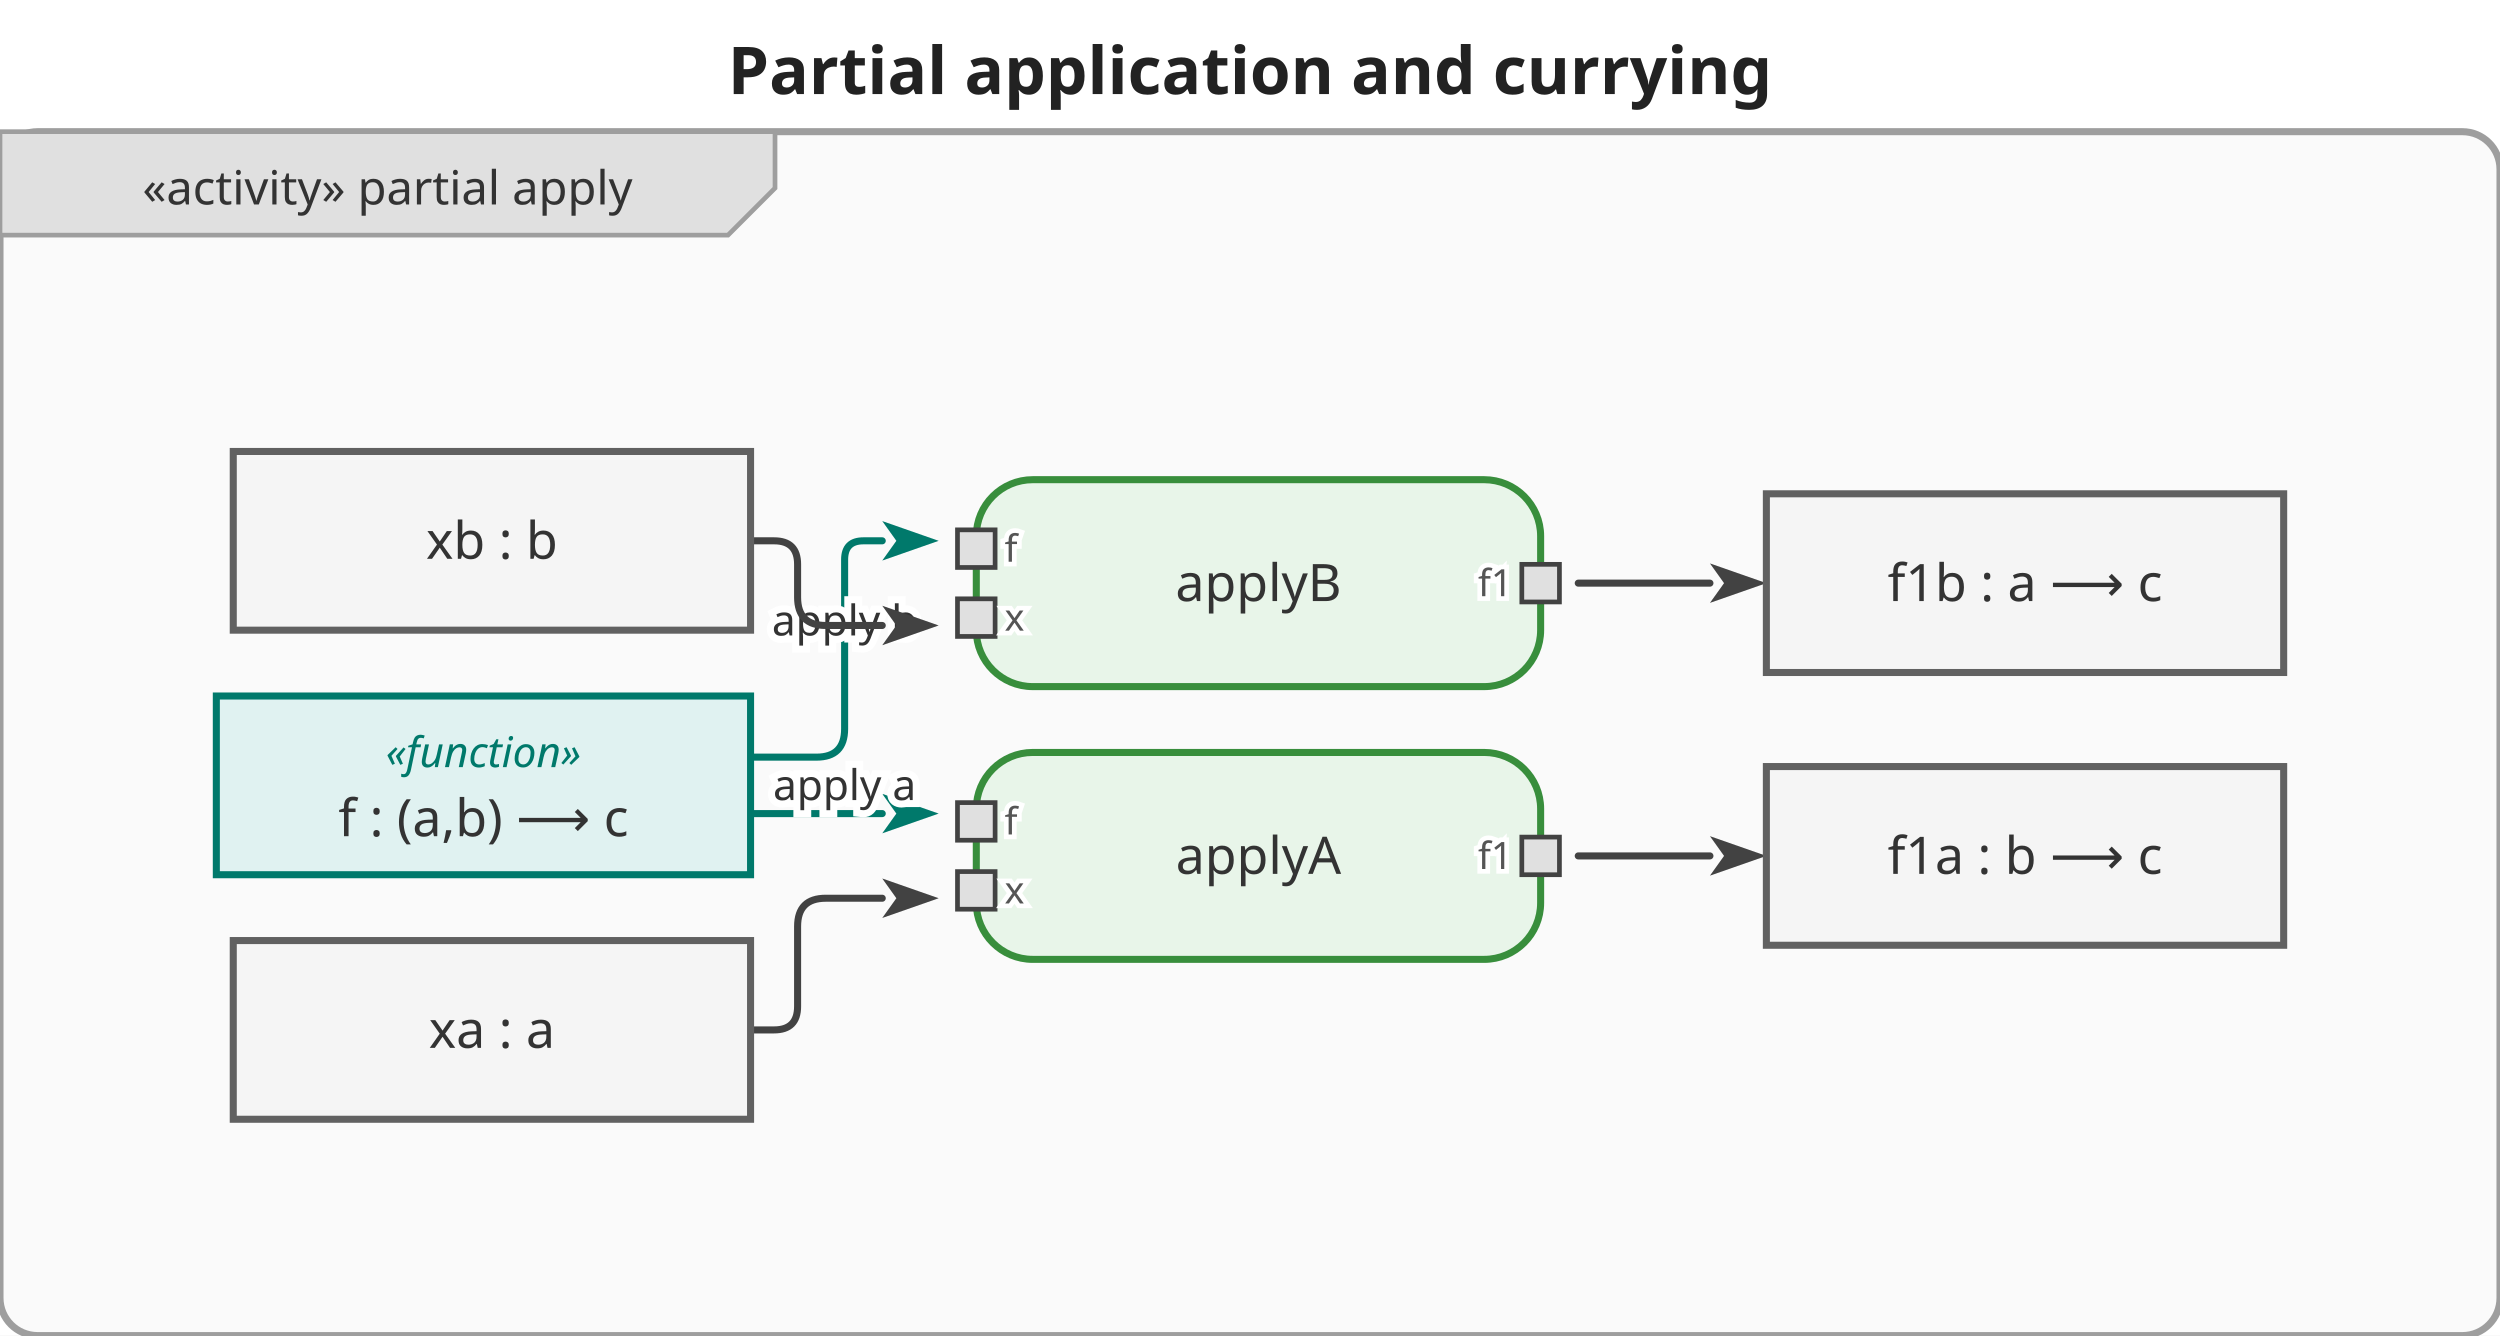
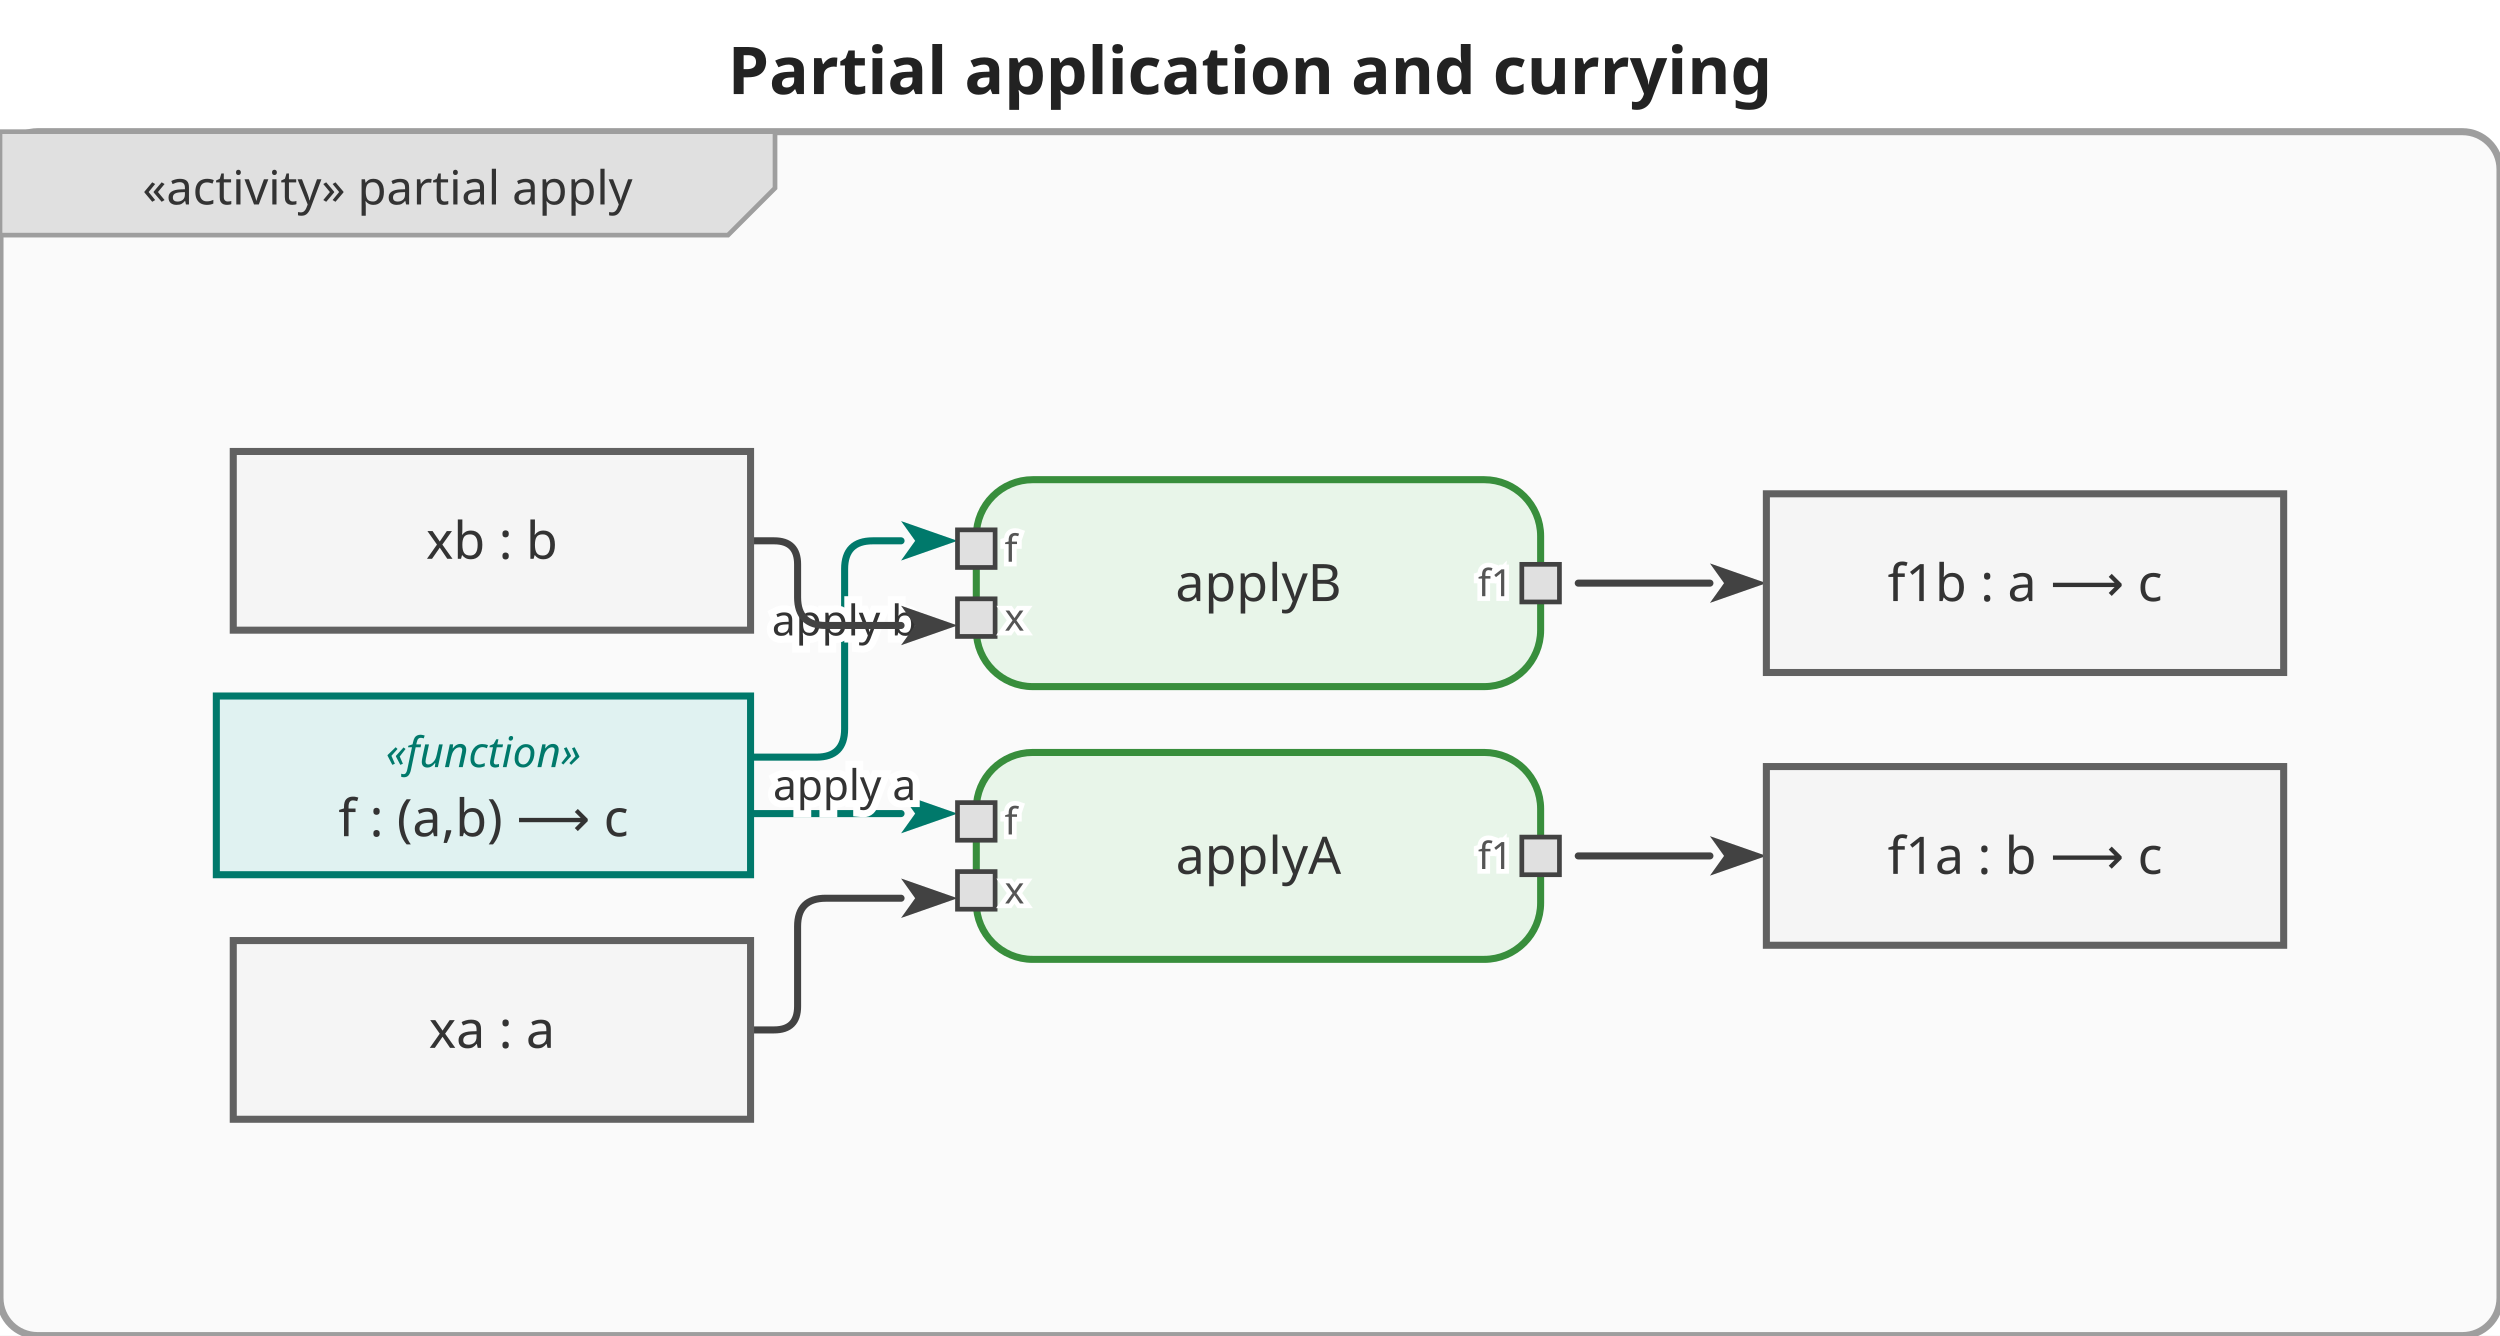
<svg xmlns="http://www.w3.org/2000/svg" viewBox="0 0 531.6 284" width="531.6" height="284">
  <defs>
    <marker id="arrowFilled" viewBox="0 0 10 10" refX="0" refY="5" markerWidth="8" markerHeight="8" orient="auto-start-reverse">
      <path d="M0,1.5 L10,5 L0,8.5 L2.5,5 Z" fill="#424242" />
    </marker>
    <marker id="arrowOpen" viewBox="0 0 10 10" refX="0" refY="5" markerWidth="8" markerHeight="8" orient="auto-start-reverse">
      <path d="M0,1.5 L10,5 L0,8.5" fill="none" stroke="#424242" stroke-width="1.25" />
    </marker>
    <marker id="arrowHof" viewBox="0 0 10 10" refX="0" refY="5" markerWidth="8" markerHeight="8" orient="auto-start-reverse">
      <path d="M0,1.5 L10,5 L0,8.5 L2.5,5 Z" fill="#00796b" />
    </marker>
  </defs>
  <rect width="531.6" height="284" fill="white" />
  <text x="265.8" y="20" text-anchor="middle" font-size="14" font-weight="bold" font-family="sans-serif" fill="#222">Partial application and currying</text>
  <g transform="translate(0,28)">
    <rect x="0" y="0" width="531.6" height="256" rx="8" fill="#fafafa" stroke="#9e9e9e" stroke-width="1.5" />
    <g class="activity-frame-tab">
      <path d="M0,0 L164.8,0 L164.8,12 L154.8,22 L0,22 Z" fill="#e0e0e0" stroke="#9e9e9e" stroke-width="1" />
      <text x="82.4" y="12" text-anchor="middle" font-size="10" font-family="sans-serif" dominant-baseline="middle" fill="#333">«activity» partial apply</text>
    </g>
    <g class="edge hof-edge">
-       <path d="M159.6,145.0 L187.6,145.0" fill="none" stroke="#00796b" stroke-width="1.5" stroke-linejoin="round" stroke-linecap="round" marker-end="url(#arrowHof)" />
+       <path d="M159.6,145.0 L191.6,145.0" fill="none" stroke="#00796b" stroke-width="1.5" stroke-linejoin="round" stroke-linecap="round" marker-end="url(#arrowHof)" />
      <text x="179.6" y="139" text-anchor="middle" dominant-baseline="middle" font-size="9" font-family="sans-serif" fill="#333" stroke="white" stroke-width="3" paint-order="stroke fill">apply a</text>
    </g>
    <g class="edge">
-       <path d="M159.6,191.0 L164.6,191.0 Q169.6,191.0 169.6,186.0 L169.6,169.0 Q169.6,163.0 175.6,163.0 L187.6,163.0" fill="none" stroke="#424242" stroke-width="1.5" stroke-linejoin="round" stroke-linecap="round" marker-end="url(#arrowFilled)" />
+       <path d="M159.6,191.0 L164.6,191.0 Q169.6,191.0 169.6,186.0 L169.6,169.0 Q169.6,163.0 175.6,163.0 L191.6,163.0" fill="none" stroke="#424242" stroke-width="1.5" stroke-linejoin="round" stroke-linecap="round" marker-end="url(#arrowFilled)" />
    </g>
    <g class="edge">
      <path d="M335.6,154.0 L363.6,154.0" fill="none" stroke="#424242" stroke-width="1.5" stroke-linejoin="round" stroke-linecap="round" marker-end="url(#arrowFilled)" />
    </g>
    <g class="edge hof-edge">
-       <path d="M159.6,133.0 L173.6,133.0 Q179.6,133.0 179.6,127.0 L179.6,91.0 Q179.6,87.0 183.6,87.0 L187.6,87.0" fill="none" stroke="#00796b" stroke-width="1.5" stroke-linejoin="round" stroke-linecap="round" marker-end="url(#arrowHof)" />
+       <path d="M159.6,133.0 L173.6,133.0 Q179.6,133.0 179.6,127.0 L179.6,93.0 Q179.6,87.0 185.6,87.0 L191.6,87.0" fill="none" stroke="#00796b" stroke-width="1.5" stroke-linejoin="round" stroke-linecap="round" marker-end="url(#arrowHof)" />
      <text x="179.6" y="104" text-anchor="middle" dominant-baseline="middle" font-size="9" font-family="sans-serif" fill="#333" stroke="white" stroke-width="3" paint-order="stroke fill">apply b</text>
    </g>
    <g class="edge">
-       <path d="M159.6,87.0 L164.6,87.0 Q169.6,87.0 169.6,92.0 L169.6,99.0 Q169.6,105.0 175.6,105.0 L187.6,105.0" fill="none" stroke="#424242" stroke-width="1.5" stroke-linejoin="round" stroke-linecap="round" marker-end="url(#arrowFilled)" />
+       <path d="M159.6,87.0 L164.6,87.0 Q169.6,87.0 169.6,92.0 L169.6,99.0 Q169.6,105.0 175.6,105.0 L191.6,105.0" fill="none" stroke="#424242" stroke-width="1.5" stroke-linejoin="round" stroke-linecap="round" marker-end="url(#arrowFilled)" />
    </g>
    <g class="edge">
      <path d="M335.6,96.0 L363.6,96.0" fill="none" stroke="#424242" stroke-width="1.5" stroke-linejoin="round" stroke-linecap="round" marker-end="url(#arrowFilled)" />
    </g>
    <g class="action-node">
      <rect x="207.6" y="132" width="120" height="44" rx="12" fill="#e8f5e9" stroke="#388e3c" stroke-width="1.5" />
      <text class="action-label" x="267.6" y="154" text-anchor="middle" font-size="11" font-family="sans-serif" dominant-baseline="middle" fill="#333">applyA</text>
      <g class="pin pin-in">
        <rect x="203.6" y="142.667" width="8" height="8" fill="#e0e0e0" stroke="#424242" stroke-width="1" />
        <text x="213.6" y="146.667" text-anchor="start" font-size="8" font-family="sans-serif" dominant-baseline="middle" fill="#555" stroke="white" stroke-width="2" paint-order="stroke fill">f</text>
      </g>
      <g class="pin pin-in">
        <rect x="203.6" y="157.333" width="8" height="8" fill="#e0e0e0" stroke="#424242" stroke-width="1" />
        <text x="213.6" y="161.333" text-anchor="start" font-size="8" font-family="sans-serif" dominant-baseline="middle" fill="#555" stroke="white" stroke-width="2" paint-order="stroke fill">x</text>
      </g>
      <g class="pin pin-out">
        <rect x="323.6" y="150" width="8" height="8" fill="#e0e0e0" stroke="#424242" stroke-width="1" />
        <text x="321.6" y="154" text-anchor="end" font-size="8" font-family="sans-serif" dominant-baseline="middle" fill="#555" stroke="white" stroke-width="2" paint-order="stroke fill">f1</text>
      </g>
    </g>
    <g class="action-node">
      <rect x="207.6" y="74" width="120" height="44" rx="12" fill="#e8f5e9" stroke="#388e3c" stroke-width="1.5" />
      <text class="action-label" x="267.6" y="96" text-anchor="middle" font-size="11" font-family="sans-serif" dominant-baseline="middle" fill="#333">applyB</text>
      <g class="pin pin-in">
        <rect x="203.6" y="84.667" width="8" height="8" fill="#e0e0e0" stroke="#424242" stroke-width="1" />
        <text x="213.6" y="88.667" text-anchor="start" font-size="8" font-family="sans-serif" dominant-baseline="middle" fill="#555" stroke="white" stroke-width="2" paint-order="stroke fill">f</text>
      </g>
      <g class="pin pin-in">
        <rect x="203.6" y="99.333" width="8" height="8" fill="#e0e0e0" stroke="#424242" stroke-width="1" />
        <text x="213.6" y="103.333" text-anchor="start" font-size="8" font-family="sans-serif" dominant-baseline="middle" fill="#555" stroke="white" stroke-width="2" paint-order="stroke fill">x</text>
      </g>
      <g class="pin pin-out">
        <rect x="323.6" y="92" width="8" height="8" fill="#e0e0e0" stroke="#424242" stroke-width="1" />
        <text x="321.6" y="96" text-anchor="end" font-size="8" font-family="sans-serif" dominant-baseline="middle" fill="#555" stroke="white" stroke-width="2" paint-order="stroke fill">f1</text>
      </g>
    </g>
    <g class="object-node hof">
      <rect x="46" y="120" width="113.6" height="38" fill="#e0f2f1" stroke="#00796b" stroke-width="1.5" />
      <text x="102.8" y="132" text-anchor="middle" font-size="9" font-style="italic" font-family="sans-serif" dominant-baseline="middle" fill="#00796b">«function»</text>
      <text x="102.8" y="146" text-anchor="middle" font-size="11" font-family="sans-serif" dominant-baseline="middle" fill="#333">f : (a,b) ⟶ c</text>
    </g>
    <g class="object-node">
      <rect x="49.6" y="172" width="110" height="38" fill="#f5f5f5" stroke="#616161" stroke-width="1.5" />
      <text x="104.6" y="191" text-anchor="middle" font-size="11" font-family="sans-serif" dominant-baseline="middle" fill="#333">xa : a</text>
    </g>
    <g class="object-node">
      <rect x="49.6" y="68" width="110" height="38" fill="#f5f5f5" stroke="#616161" stroke-width="1.5" />
      <text x="104.6" y="87" text-anchor="middle" font-size="11" font-family="sans-serif" dominant-baseline="middle" fill="#333">xb : b</text>
    </g>
    <g class="object-node">
      <rect x="375.6" y="135" width="110" height="38" fill="#f5f5f5" stroke="#616161" stroke-width="1.5" />
      <text x="430.6" y="154" text-anchor="middle" font-size="11" font-family="sans-serif" dominant-baseline="middle" fill="#333">f1a : b ⟶ c</text>
    </g>
    <g class="object-node">
      <rect x="375.6" y="77" width="110" height="38" fill="#f5f5f5" stroke="#616161" stroke-width="1.5" />
      <text x="430.6" y="96" text-anchor="middle" font-size="11" font-family="sans-serif" dominant-baseline="middle" fill="#333">f1b : a ⟶ c</text>
    </g>
  </g>
</svg>
